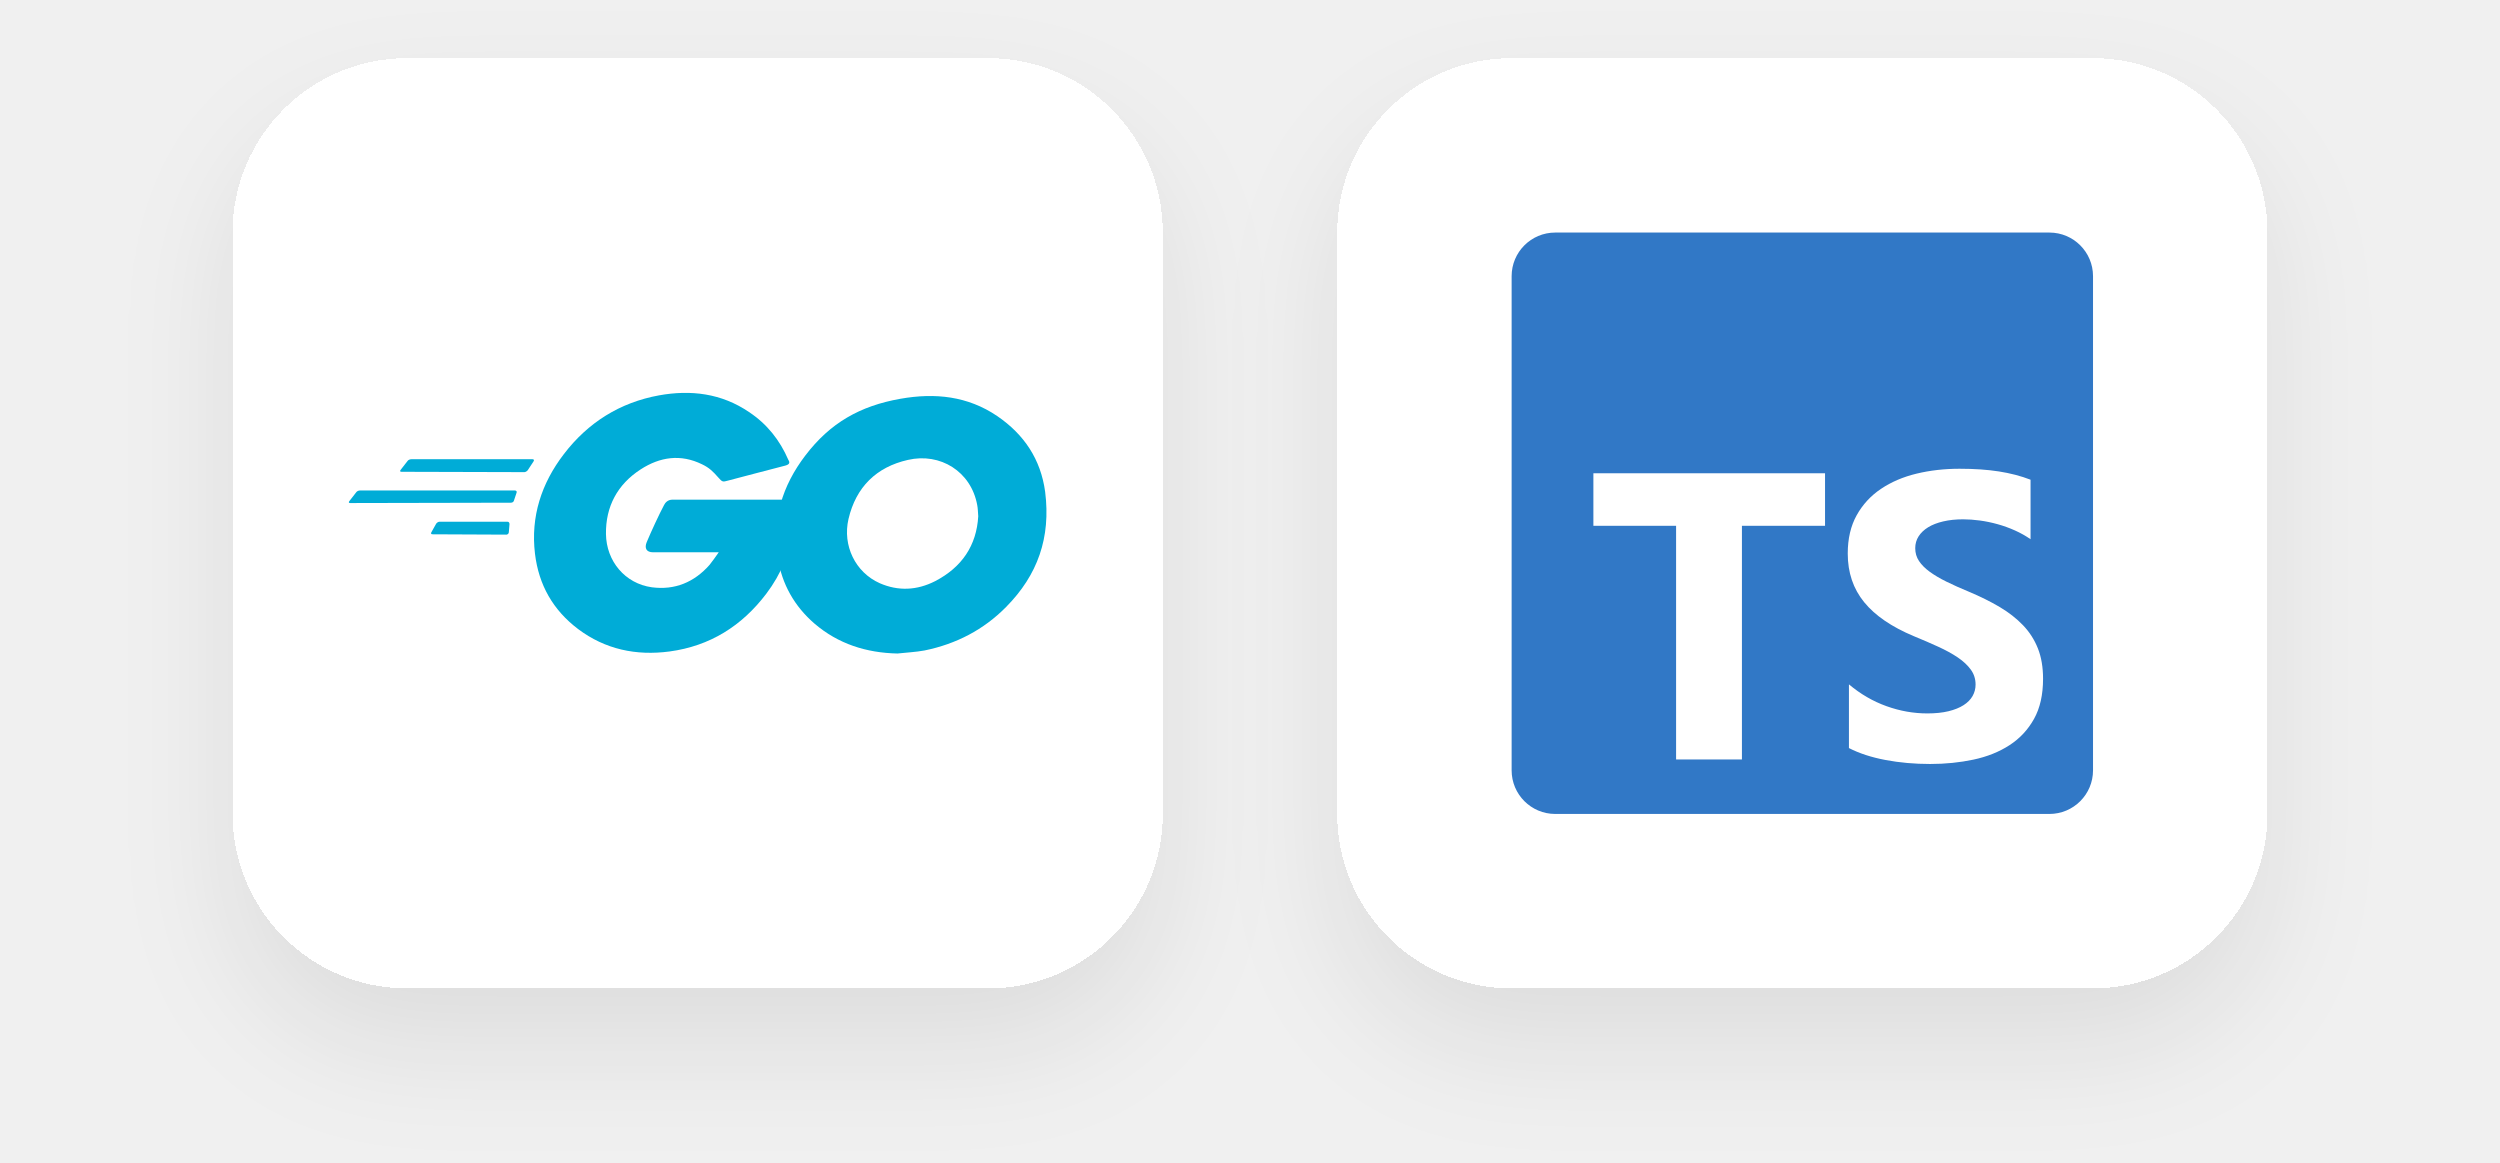
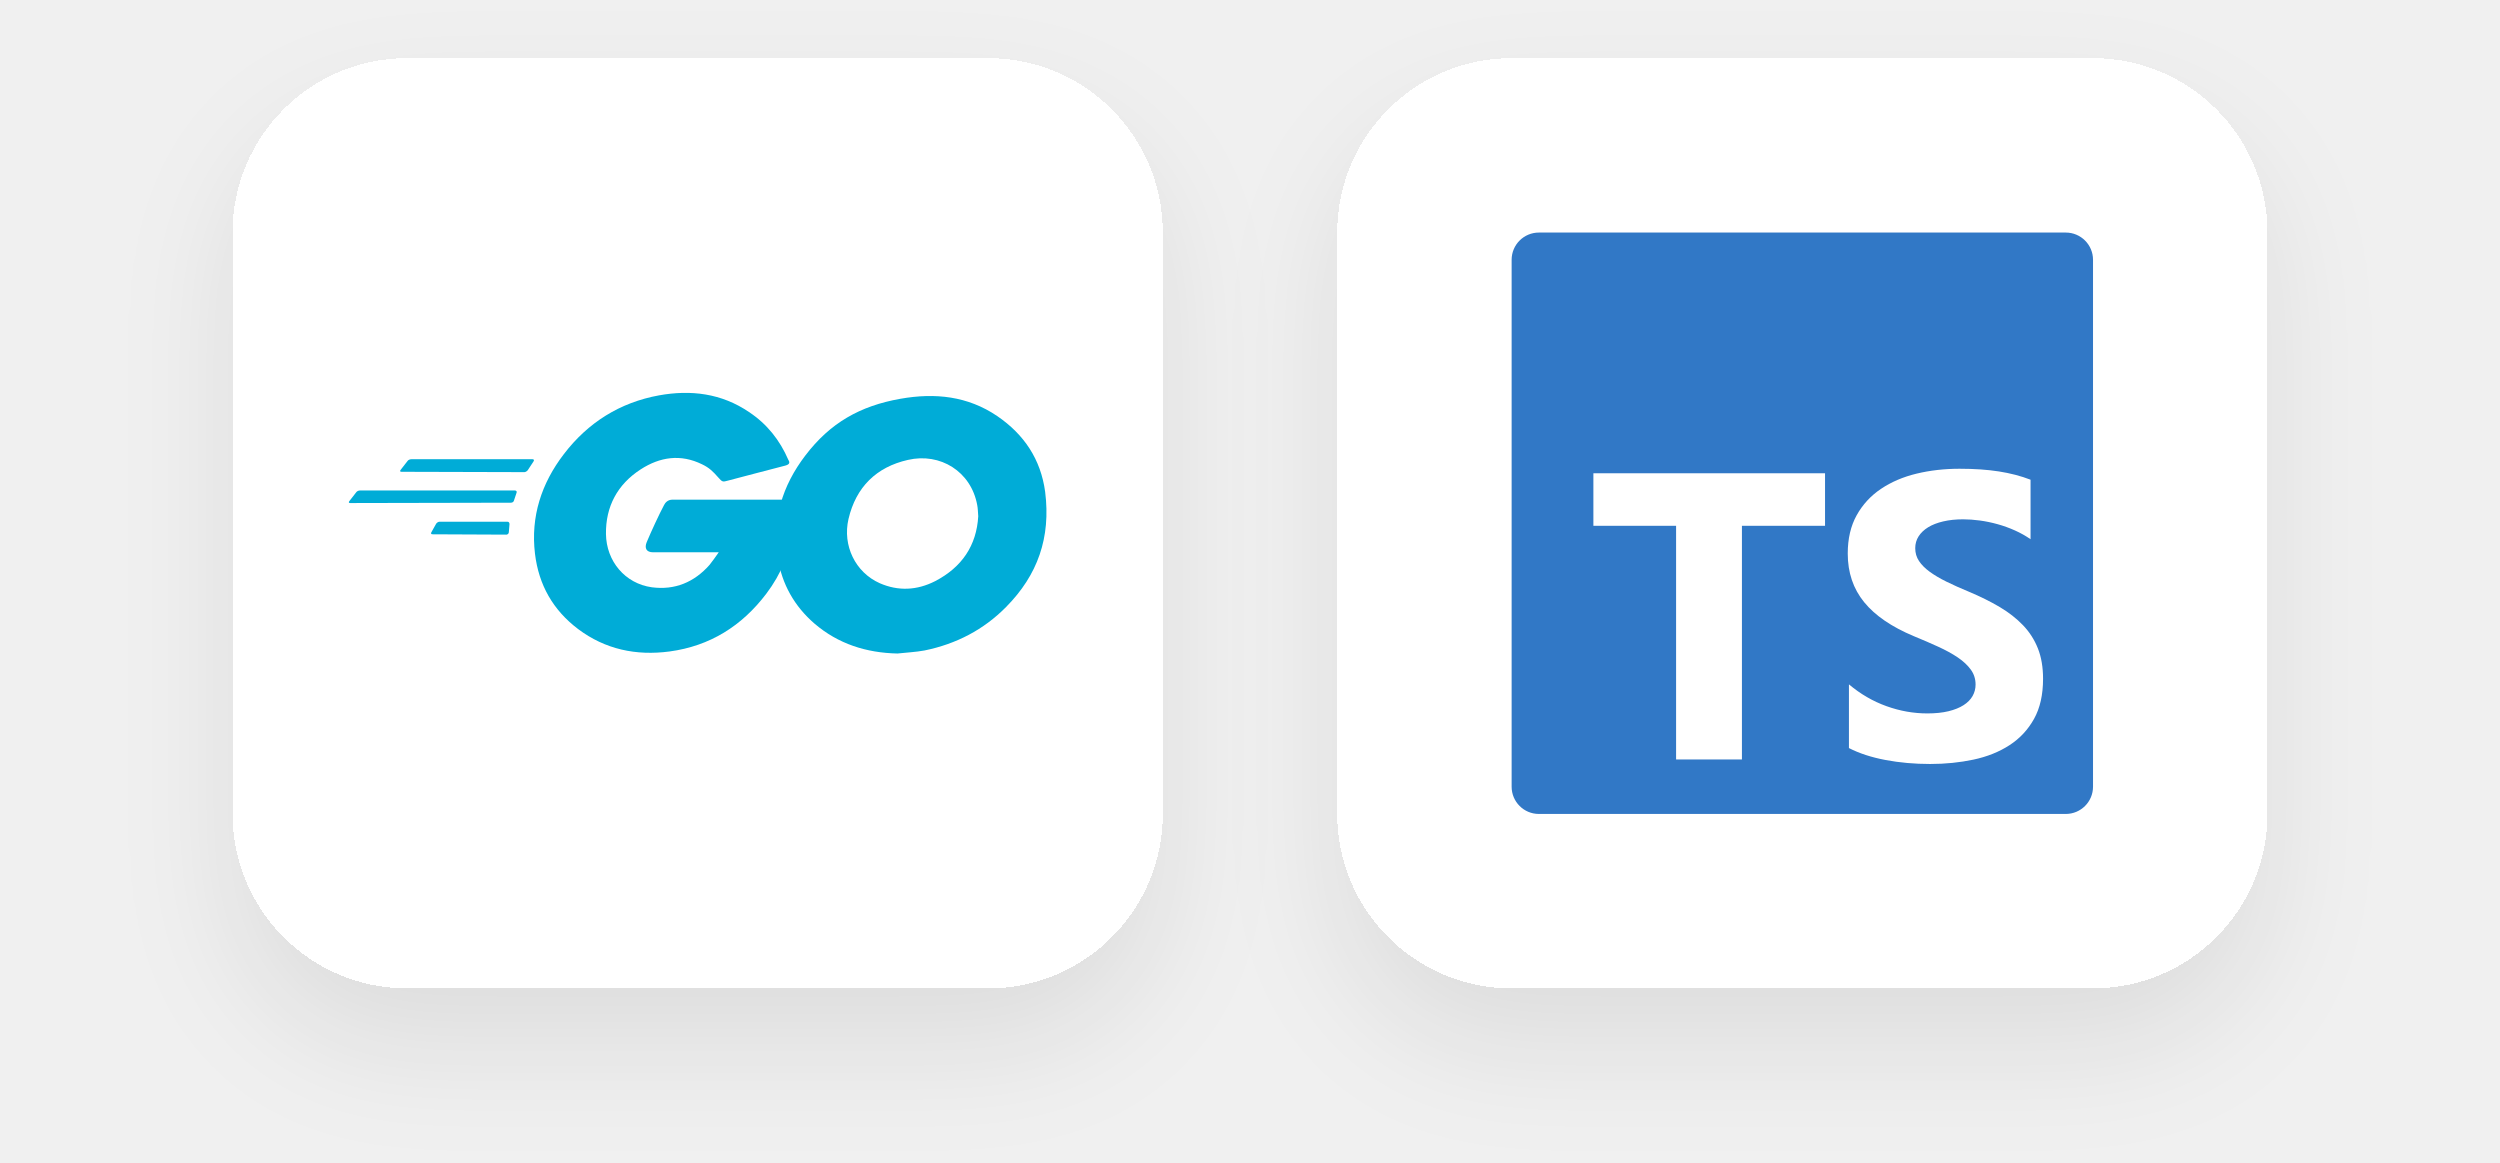
<svg xmlns="http://www.w3.org/2000/svg" width="344" height="160" viewBox="0 0 344 160" fill="none">
  <g filter="url(#filter0_d_238_960)">
    <rect x="32" y="8" width="128" height="128" rx="24" fill="white" shape-rendering="crispEdges" />
-     <g clip-path="url(#clip0_238_960)">
+     <g>
+       <rect width="96" height="35.848" fill="white" transform="translate(48 54.0759)" />
      <path d="M55.245 64.919C55.058 64.919 55.011 64.826 55.104 64.685L56.086 63.423C56.179 63.283 56.413 63.19 56.6 63.19H73.285C73.472 63.19 73.519 63.33 73.426 63.47L72.631 64.685C72.538 64.826 72.304 64.966 72.164 64.966L55.245 64.919Z" fill="#00ACD7" />
      <path d="M48.187 69.219C48 69.219 47.953 69.126 48.047 68.985L49.028 67.723C49.122 67.583 49.355 67.49 49.542 67.49H70.855C71.042 67.49 71.135 67.63 71.089 67.77L70.715 68.892C70.668 69.079 70.481 69.172 70.294 69.172L48.187 69.219Z" fill="#00ACD7" />
      <path d="M59.498 73.519C59.31 73.519 59.264 73.379 59.357 73.238L60.012 72.07C60.105 71.93 60.292 71.79 60.479 71.79H69.827C70.014 71.79 70.107 71.93 70.107 72.117L70.014 73.238C70.014 73.425 69.827 73.566 69.686 73.566L59.498 73.519Z" fill="#00ACD7" />
      <path d="M108.012 64.078C105.067 64.826 103.058 65.386 100.16 66.134C99.459 66.321 99.412 66.368 98.805 65.667C98.103 64.872 97.589 64.358 96.608 63.891C93.663 62.442 90.812 62.863 88.148 64.592C84.97 66.648 83.334 69.686 83.381 73.472C83.428 77.211 85.998 80.296 89.691 80.81C92.869 81.231 95.533 80.109 97.636 77.725C98.057 77.211 98.431 76.65 98.898 75.996C97.216 75.996 95.112 75.996 89.878 75.996C88.896 75.996 88.662 75.388 88.99 74.594C89.597 73.145 90.719 70.715 91.373 69.499C91.513 69.219 91.841 68.752 92.542 68.752C94.925 68.752 103.712 68.752 109.554 68.752C109.461 70.013 109.461 71.275 109.274 72.537C108.76 75.903 107.498 78.987 105.441 81.698C102.076 86.138 97.683 88.896 92.121 89.644C87.541 90.251 83.287 89.363 79.549 86.559C76.09 83.942 74.127 80.483 73.613 76.183C73.005 71.088 74.501 66.508 77.585 62.489C80.904 58.142 85.297 55.385 90.672 54.403C95.066 53.608 99.272 54.123 103.058 56.693C105.535 58.329 107.311 60.572 108.479 63.283C108.76 63.704 108.573 63.938 108.012 64.078Z" fill="#00ACD7" />
      <path d="M123.482 89.924C119.229 89.831 115.35 88.615 112.078 85.811C109.32 83.427 107.591 80.389 107.03 76.791C106.189 71.509 107.638 66.835 110.816 62.676C114.228 58.189 118.341 55.852 123.903 54.87C128.67 54.029 133.157 54.497 137.223 57.254C140.915 59.778 143.206 63.19 143.813 67.677C144.608 73.986 142.785 79.127 138.438 83.521C135.354 86.652 131.568 88.615 127.221 89.503C125.959 89.737 124.697 89.784 123.482 89.924ZM134.606 71.042C134.559 70.434 134.559 69.967 134.466 69.499C133.624 64.872 129.371 62.255 124.931 63.283C120.584 64.265 117.78 67.022 116.752 71.416C115.911 75.061 117.687 78.754 121.052 80.249C123.622 81.371 126.193 81.231 128.67 79.969C132.362 78.053 134.372 75.061 134.606 71.042Z" fill="#00ACD7" />
    </g>
  </g>
  <g filter="url(#filter1_d_238_960)">
    <rect x="184" y="8" width="128" height="128" rx="24" fill="white" shape-rendering="crispEdges" />
-     <g clip-path="url(#clip1_238_960)">
+     <g>
+       <rect x="208" y="32" width="80" height="80" rx="6" fill="white" />
      <path d="M284.25 32H211.75C209.679 32 208 33.679 208 35.75V108.25C208 110.321 209.679 112 211.75 112H284.25C286.321 112 288 110.321 288 108.25V35.75C288 33.679 286.321 32 284.25 32Z" fill="#3178C6" />
      <path fill-rule="evenodd" clip-rule="evenodd" d="M254.414 94.168V102.934C255.834 103.664 257.514 104.212 259.453 104.577C261.392 104.943 263.436 105.125 265.584 105.125C267.678 105.125 269.668 104.924 271.552 104.523C273.437 104.121 275.089 103.459 276.509 102.536C277.929 101.614 279.054 100.409 279.882 98.92C280.711 97.432 281.125 95.592 281.125 93.4C281.125 91.812 280.888 90.419 280.415 89.223C279.941 88.027 279.259 86.963 278.366 86.031C277.474 85.1 276.404 84.265 275.158 83.525C273.91 82.785 272.504 82.087 270.938 81.429C269.79 80.955 268.762 80.493 267.851 80.046C266.941 79.599 266.167 79.142 265.53 78.676C264.893 78.211 264.401 77.718 264.055 77.197C263.709 76.677 263.536 76.088 263.536 75.43C263.536 74.827 263.691 74.284 264 73.8C264.31 73.316 264.747 72.901 265.311 72.554C265.876 72.207 266.568 71.937 267.387 71.746C268.206 71.554 269.117 71.458 270.118 71.458C270.847 71.458 271.616 71.513 272.426 71.622C273.236 71.732 274.051 71.901 274.871 72.129C275.69 72.357 276.486 72.645 277.261 72.992C278.034 73.339 278.749 73.741 279.404 74.197V66.007C278.075 65.495 276.623 65.116 275.048 64.87C273.473 64.623 271.666 64.5 269.627 64.5C267.551 64.5 265.584 64.724 263.727 65.171C261.87 65.619 260.236 66.317 258.825 67.267C257.414 68.216 256.298 69.426 255.479 70.896C254.66 72.367 254.25 74.124 254.25 76.17C254.25 78.781 255.001 81.009 256.503 82.854C258.005 84.698 260.286 86.26 263.345 87.538C264.547 88.031 265.666 88.515 266.704 88.99C267.742 89.465 268.639 89.958 269.395 90.469C270.15 90.981 270.746 91.538 271.183 92.14C271.621 92.743 271.839 93.428 271.839 94.195C271.839 94.761 271.702 95.286 271.429 95.77C271.156 96.254 270.742 96.674 270.187 97.03C269.631 97.386 268.939 97.665 268.111 97.866C267.282 98.066 266.313 98.167 265.202 98.167C263.308 98.167 261.433 97.834 259.576 97.167C257.719 96.501 255.998 95.501 254.414 94.168ZM239.689 72.347H251.125V65.125H219.25V72.347H230.63V104.5H239.689V72.347Z" fill="white" />
    </g>
  </g>
  <defs>
    <filter id="filter0_d_238_960" x="16" y="0" width="160" height="160" filterUnits="userSpaceOnUse" color-interpolation-filters="sRGB">
      <feFlood flood-opacity="0" result="BackgroundImageFix" />
      <feColorMatrix in="SourceAlpha" type="matrix" values="0 0 0 0 0 0 0 0 0 0 0 0 0 0 0 0 0 0 127 0" result="hardAlpha" />
      <feOffset dy="8" />
      <feGaussianBlur stdDeviation="8" />
      <feComposite in2="hardAlpha" operator="out" />
      <feColorMatrix type="matrix" values="0 0 0 0 0 0 0 0 0 0 0 0 0 0 0 0 0 0 0.08 0" />
      <feBlend mode="normal" in2="BackgroundImageFix" result="effect1_dropShadow_238_960" />
      <feBlend mode="normal" in="SourceGraphic" in2="effect1_dropShadow_238_960" result="shape" />
    </filter>
    <filter id="filter1_d_238_960" x="168" y="0" width="160" height="160" filterUnits="userSpaceOnUse" color-interpolation-filters="sRGB">
      <feFlood flood-opacity="0" result="BackgroundImageFix" />
      <feColorMatrix in="SourceAlpha" type="matrix" values="0 0 0 0 0 0 0 0 0 0 0 0 0 0 0 0 0 0 127 0" result="hardAlpha" />
      <feOffset dy="8" />
      <feGaussianBlur stdDeviation="8" />
      <feComposite in2="hardAlpha" operator="out" />
      <feColorMatrix type="matrix" values="0 0 0 0 0 0 0 0 0 0 0 0 0 0 0 0 0 0 0.08 0" />
      <feBlend mode="normal" in2="BackgroundImageFix" result="effect1_dropShadow_238_960" />
      <feBlend mode="normal" in="SourceGraphic" in2="effect1_dropShadow_238_960" result="shape" />
    </filter>
-     <clipPath id="clip0_238_960">
-       <rect width="96" height="35.848" fill="white" transform="translate(48 54.0759)" />
-     </clipPath>
-     <clipPath id="clip1_238_960">
-       <rect x="208" y="32" width="80" height="80" rx="6" fill="white" />
-     </clipPath>
  </defs>
</svg>
